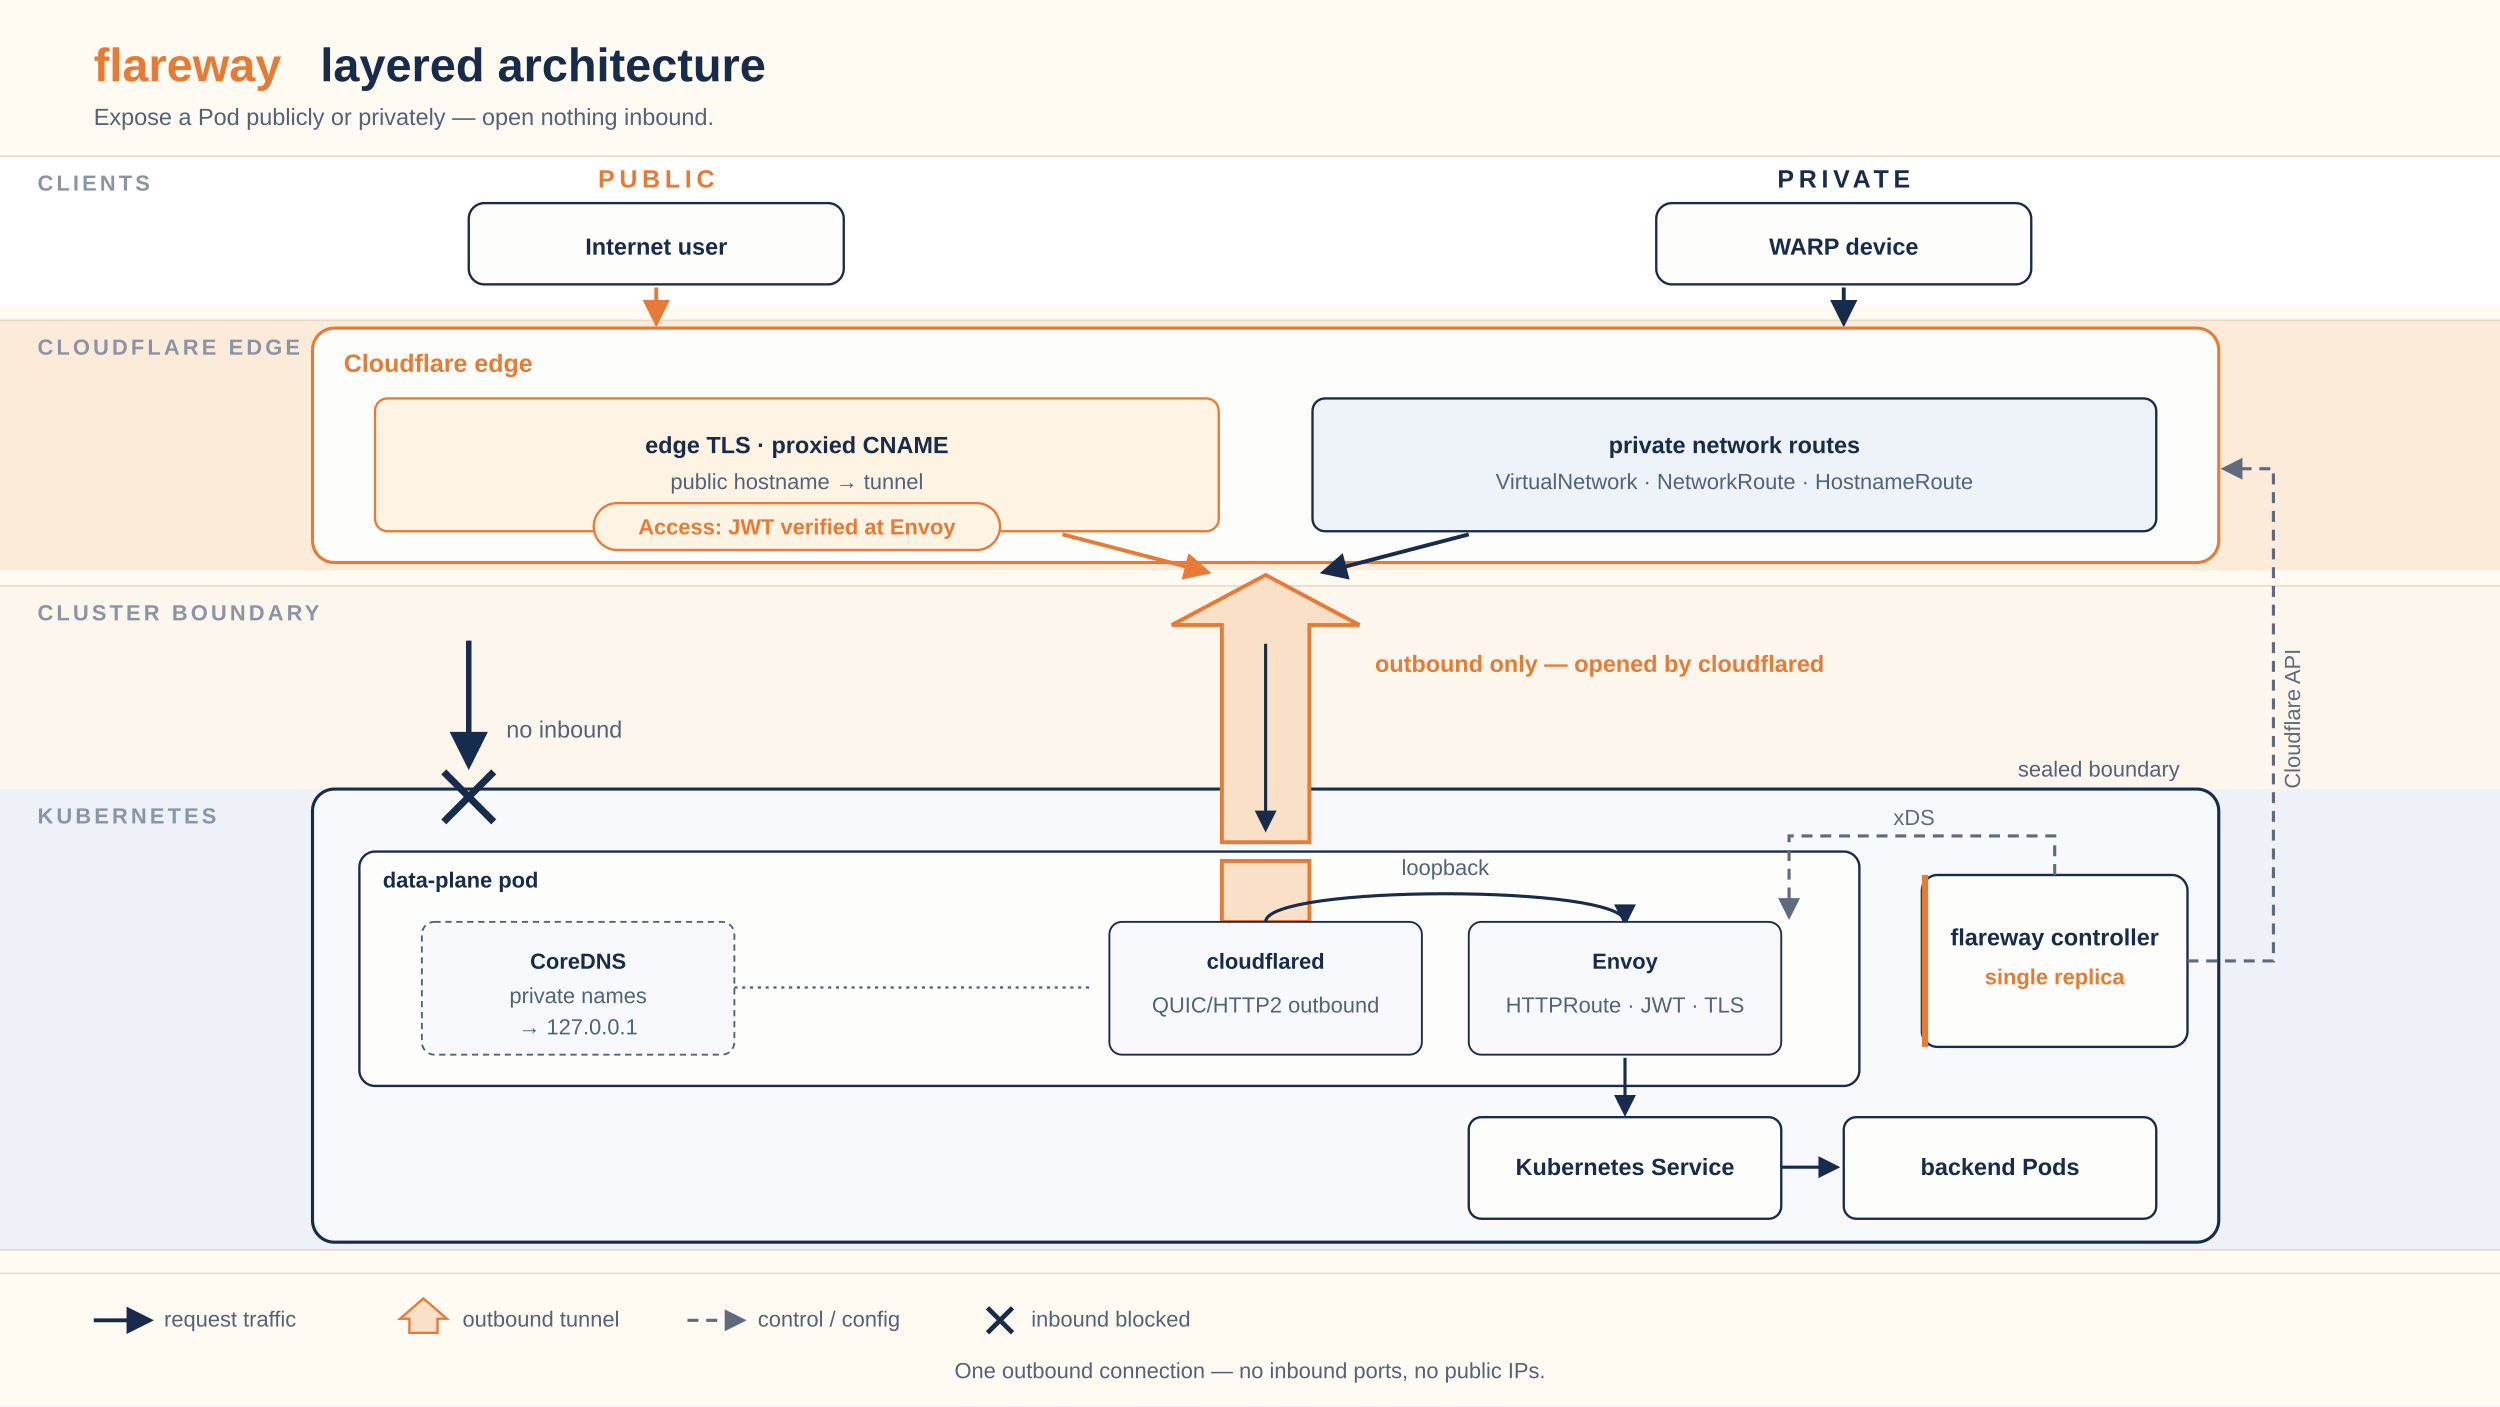
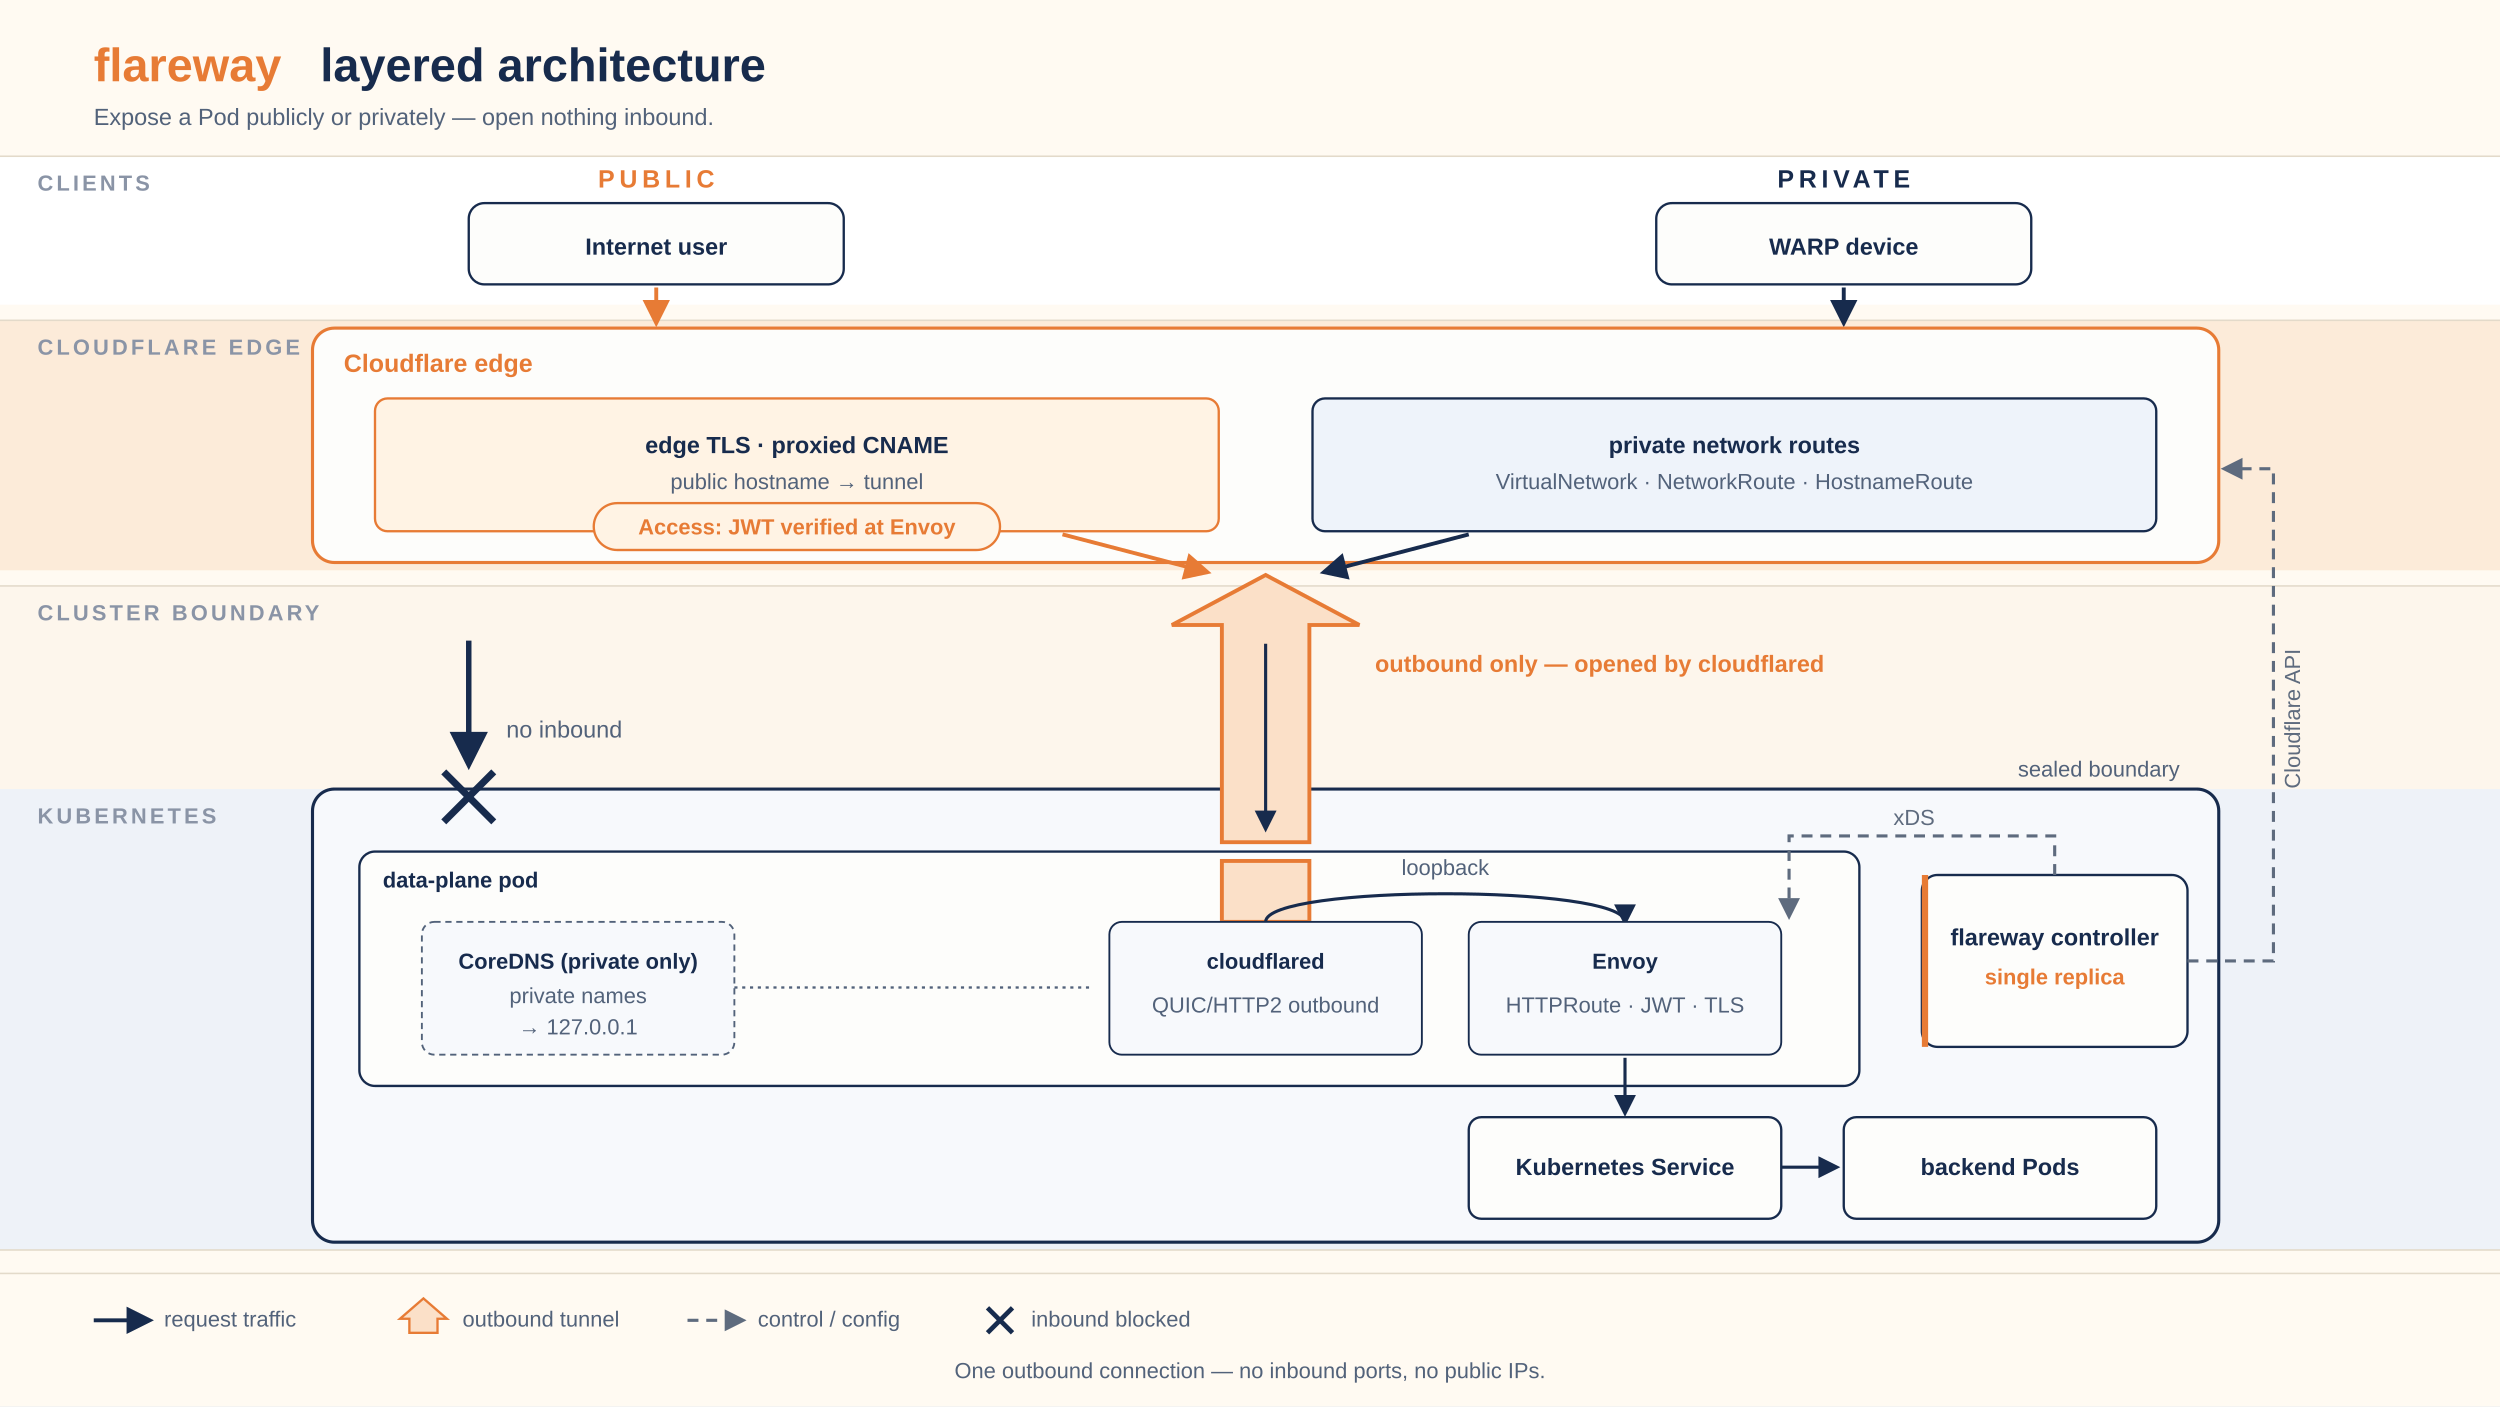
<svg xmlns="http://www.w3.org/2000/svg" width="1600" height="900" viewBox="0 0 1600 900" role="img">
  <defs>
    <marker id="mReq" viewBox="0 0 10 10" refX="8" refY="5" markerWidth="7" markerHeight="7" orient="auto-start-reverse">
      <path d="M0,0 L10,5 L0,10 z" fill="#172B4D" />
    </marker>
    <marker id="mPub" viewBox="0 0 10 10" refX="8" refY="5" markerWidth="7" markerHeight="7" orient="auto-start-reverse">
      <path d="M0,0 L10,5 L0,10 z" fill="#E77B35" />
    </marker>
    <marker id="mCtl" viewBox="0 0 10 10" refX="8" refY="5" markerWidth="7" markerHeight="7" orient="auto-start-reverse">
      <path d="M0,0 L10,5 L0,10 z" fill="#5E6B7E" />
    </marker>
  </defs>
  <rect x="0" y="0" width="1600" height="900" fill="#FFFAF2" />
  <g font-family="-apple-system, 'Helvetica Neue', Arial, sans-serif">
    <rect x="0" y="100" width="1600" height="95" fill="#FFFFFF" />
    <rect x="0" y="205" width="1600" height="160" fill="#FCEBD9" />
    <rect x="0" y="375" width="1600" height="130" fill="#FDF6EC" />
    <rect x="0" y="505" width="1600" height="295" fill="#EEF2F8" />
    <line x1="0" y1="100" x2="1600" y2="100" stroke="#E3DACA" stroke-width="1" />
    <line x1="0" y1="205" x2="1600" y2="205" stroke="#E3DACA" stroke-width="1" />
    <line x1="0" y1="375" x2="1600" y2="375" stroke="#E3DACA" stroke-width="1" />
    <line x1="0" y1="800" x2="1600" y2="800" stroke="#E3DACA" stroke-width="1" />
    <line x1="0" y1="815" x2="1600" y2="815" stroke="#E3DACA" stroke-width="1" />
    <text x="24" y="122" font-size="14" font-weight="600" letter-spacing="2" fill="#8A94A6">CLIENTS</text>
    <text x="24" y="227" font-size="14" font-weight="600" letter-spacing="2" fill="#8A94A6">CLOUDFLARE EDGE</text>
    <text x="24" y="397" font-size="14" font-weight="600" letter-spacing="2" fill="#8A94A6">CLUSTER BOUNDARY</text>
    <text x="24" y="527" font-size="14" font-weight="600" letter-spacing="2" fill="#8A94A6">KUBERNETES</text>
    <text x="60" y="52" font-size="30" font-weight="700" fill="#E77B35">flareway</text>
    <text x="205" y="52" font-size="30" font-weight="700" fill="#172B4D">layered architecture</text>
    <text x="60" y="80" font-size="15" fill="#52627A">Expose a Pod publicly or privately — open nothing inbound.</text>
    <text x="420" y="120" font-size="16" font-weight="700" letter-spacing="3" text-anchor="middle" fill="#E77B35">PUBLIC</text>
    <text x="1180" y="120" font-size="16" font-weight="700" letter-spacing="3" text-anchor="middle" fill="#172B4D">PRIVATE</text>
    <rect x="300" y="130" width="240" height="52" rx="10" fill="#FDFDFB" stroke="#172B4D" stroke-width="1.5" />
    <text x="420" y="163" font-size="15" font-weight="600" text-anchor="middle" fill="#172B4D">Internet user</text>
    <rect x="1060" y="130" width="240" height="52" rx="10" fill="#FDFDFB" stroke="#172B4D" stroke-width="1.5" />
    <text x="1180" y="163" font-size="15" font-weight="600" text-anchor="middle" fill="#172B4D">WARP device</text>
    <line x1="420" y1="184" x2="420" y2="206" stroke="#E77B35" stroke-width="2.5" marker-end="url(#mPub)" />
    <line x1="1180" y1="184" x2="1180" y2="206" stroke="#172B4D" stroke-width="2.5" marker-end="url(#mReq)" />
    <rect x="200" y="210" width="1220" height="150" rx="14" fill="#FDFDFB" stroke="#E77B35" stroke-width="2" />
    <text x="220" y="238" font-size="16" font-weight="700" fill="#E77B35">Cloudflare edge</text>
    <rect x="240" y="255" width="540" height="85" rx="8" fill="#FFF3E4" stroke="#E77B35" stroke-width="1.5" />
    <text x="510" y="290" font-size="15" font-weight="600" text-anchor="middle" fill="#172B4D">edge TLS · proxied CNAME</text>
    <text x="510" y="313" font-size="14" text-anchor="middle" fill="#52627A">public hostname → tunnel</text>
    <rect x="840" y="255" width="540" height="85" rx="8" fill="#EEF3FA" stroke="#172B4D" stroke-width="1.5" />
    <text x="1110" y="290" font-size="15" font-weight="600" text-anchor="middle" fill="#172B4D">private network routes</text>
    <text x="1110" y="313" font-size="14" text-anchor="middle" fill="#52627A">VirtualNetwork · NetworkRoute · HostnameRoute</text>
    <rect x="380" y="322" width="260" height="30" rx="15" fill="#FFF3E4" stroke="#E77B35" stroke-width="1.5" />
    <text x="510" y="342" font-size="14" font-weight="600" text-anchor="middle" fill="#E77B35">Access: JWT verified at Envoy</text>
    <line x1="680" y1="342" x2="772" y2="366" stroke="#E77B35" stroke-width="2.5" marker-end="url(#mPub)" />
    <line x1="940" y1="342" x2="848" y2="366" stroke="#172B4D" stroke-width="2.5" marker-end="url(#mReq)" />
    <rect x="200" y="505" width="1220" height="290" rx="14" fill="#F7F9FC" stroke="#172B4D" stroke-width="2" />
    <polygon points="782,539 782,400 750,400 810,368 870,400 838,400 838,539" fill="#FBE0C8" stroke="#E77B35" stroke-width="2.5" />
    <text x="880" y="430" font-size="15" font-weight="600" fill="#E77B35">outbound only — opened by cloudflared</text>
    <line x1="810" y1="412" x2="810" y2="530" stroke="#172B4D" stroke-width="2" marker-end="url(#mReq)" />
    <line x1="300" y1="410" x2="300" y2="488" stroke="#172B4D" stroke-width="3.5" marker-end="url(#mReq)" />
    <line x1="284" y1="494" x2="316" y2="526" stroke="#172B4D" stroke-width="4.5" />
    <line x1="316" y1="494" x2="284" y2="526" stroke="#172B4D" stroke-width="4.5" />
    <text x="324" y="472" font-size="15" fill="#52627A">no inbound</text>
    <text x="1395" y="497" font-size="14" text-anchor="end" fill="#52627A">sealed boundary</text>
    <rect x="230" y="545" width="960" height="150" rx="10" fill="#FDFDFB" stroke="#172B4D" stroke-width="1.5" />
    <text x="245" y="568" font-size="14" font-weight="600" fill="#172B4D">data-plane pod</text>
    <rect x="782" y="551" width="56" height="39" fill="#FBE0C8" stroke="#E77B35" stroke-width="2.5" />
    <path d="M810,590 C810,566 1040,566 1040,590" fill="none" stroke="#172B4D" stroke-width="2" marker-end="url(#mReq)" />
    <text x="925" y="560" font-size="14" text-anchor="middle" fill="#52627A">loopback</text>
    <rect x="270" y="590" width="200" height="85" rx="8" fill="#F7F9FC" stroke="#52627A" stroke-width="1.2" stroke-dasharray="4 3" />
-     <text x="370" y="620" font-size="14" font-weight="600" text-anchor="middle" fill="#172B4D">CoreDNS</text>
+     <text x="370" y="620" font-size="14" font-weight="600" text-anchor="middle" fill="#172B4D">CoreDNS (private only)</text>
    <text x="370" y="642" font-size="14" text-anchor="middle" fill="#52627A">private names</text>
    <text x="370" y="662" font-size="14" text-anchor="middle" fill="#52627A">→ 127.0.0.1</text>
    <line x1="470" y1="632" x2="700" y2="632" stroke="#52627A" stroke-width="1.5" stroke-dasharray="2 3" />
    <rect x="710" y="590" width="200" height="85" rx="8" fill="#F7F9FC" stroke="#172B4D" stroke-width="1.2" />
    <text x="810" y="620" font-size="14" font-weight="600" text-anchor="middle" fill="#172B4D">cloudflared</text>
    <text x="810" y="648" font-size="14" text-anchor="middle" fill="#52627A">QUIC/HTTP2 outbound</text>
    <rect x="940" y="590" width="200" height="85" rx="8" fill="#F7F9FC" stroke="#172B4D" stroke-width="1.2" />
    <text x="1040" y="620" font-size="14" font-weight="600" text-anchor="middle" fill="#172B4D">Envoy</text>
    <text x="1040" y="648" font-size="14" text-anchor="middle" fill="#52627A">HTTPRoute · JWT · TLS</text>
    <rect x="940" y="715" width="200" height="65" rx="8" fill="#FDFDFB" stroke="#172B4D" stroke-width="1.5" />
    <text x="1040" y="752" font-size="15" font-weight="600" text-anchor="middle" fill="#172B4D">Kubernetes Service</text>
    <rect x="1180" y="715" width="200" height="65" rx="8" fill="#FDFDFB" stroke="#172B4D" stroke-width="1.5" />
    <text x="1280" y="752" font-size="15" font-weight="600" text-anchor="middle" fill="#172B4D">backend Pods</text>
    <line x1="1040" y1="677" x2="1040" y2="712" stroke="#172B4D" stroke-width="2" marker-end="url(#mReq)" />
    <line x1="1140" y1="747" x2="1175" y2="747" stroke="#172B4D" stroke-width="2" marker-end="url(#mReq)" />
    <rect x="1230" y="560" width="170" height="110" rx="10" fill="#FDFDFB" stroke="#172B4D" stroke-width="1.5" />
    <rect x="1230" y="560" width="4" height="110" fill="#E77B35" />
    <text x="1315" y="605" font-size="15" font-weight="700" text-anchor="middle" fill="#172B4D">flareway controller</text>
    <text x="1315" y="630" font-size="14" font-weight="600" text-anchor="middle" fill="#E77B35">single replica</text>
    <path d="M1315,560 V535 H1145 V586" fill="none" stroke="#5E6B7E" stroke-width="2" stroke-dasharray="7 5" marker-end="url(#mCtl)" />
    <text x="1225" y="528" font-size="14" text-anchor="middle" fill="#5E6B7E">xDS</text>
    <path d="M1400,615 H1455 V300 H1424" fill="none" stroke="#5E6B7E" stroke-width="2" stroke-dasharray="7 5" marker-end="url(#mCtl)" />
    <text x="1472" y="460" font-size="14" fill="#5E6B7E" text-anchor="middle" transform="rotate(-90 1472 460)">Cloudflare API</text>
    <line x1="60" y1="845" x2="95" y2="845" stroke="#172B4D" stroke-width="2.5" marker-end="url(#mReq)" />
    <text x="105" y="849" font-size="14" fill="#52627A">request traffic</text>
    <polygon points="262,853 262,844 256,844 271,831 286,844 280,844 280,853" fill="#FBE0C8" stroke="#E77B35" stroke-width="1.5" />
    <text x="296" y="849" font-size="14" fill="#52627A">outbound tunnel</text>
    <line x1="440" y1="845" x2="475" y2="845" stroke="#5E6B7E" stroke-width="2" stroke-dasharray="7 5" marker-end="url(#mCtl)" />
    <text x="485" y="849" font-size="14" fill="#52627A">control / config</text>
    <line x1="632" y1="837" x2="648" y2="853" stroke="#172B4D" stroke-width="3" />
    <line x1="648" y1="837" x2="632" y2="853" stroke="#172B4D" stroke-width="3" />
    <text x="660" y="849" font-size="14" fill="#52627A">inbound blocked</text>
    <text x="800" y="882" font-size="14" text-anchor="middle" fill="#52627A">One outbound connection — no inbound ports, no public IPs.</text>
  </g>
</svg>
